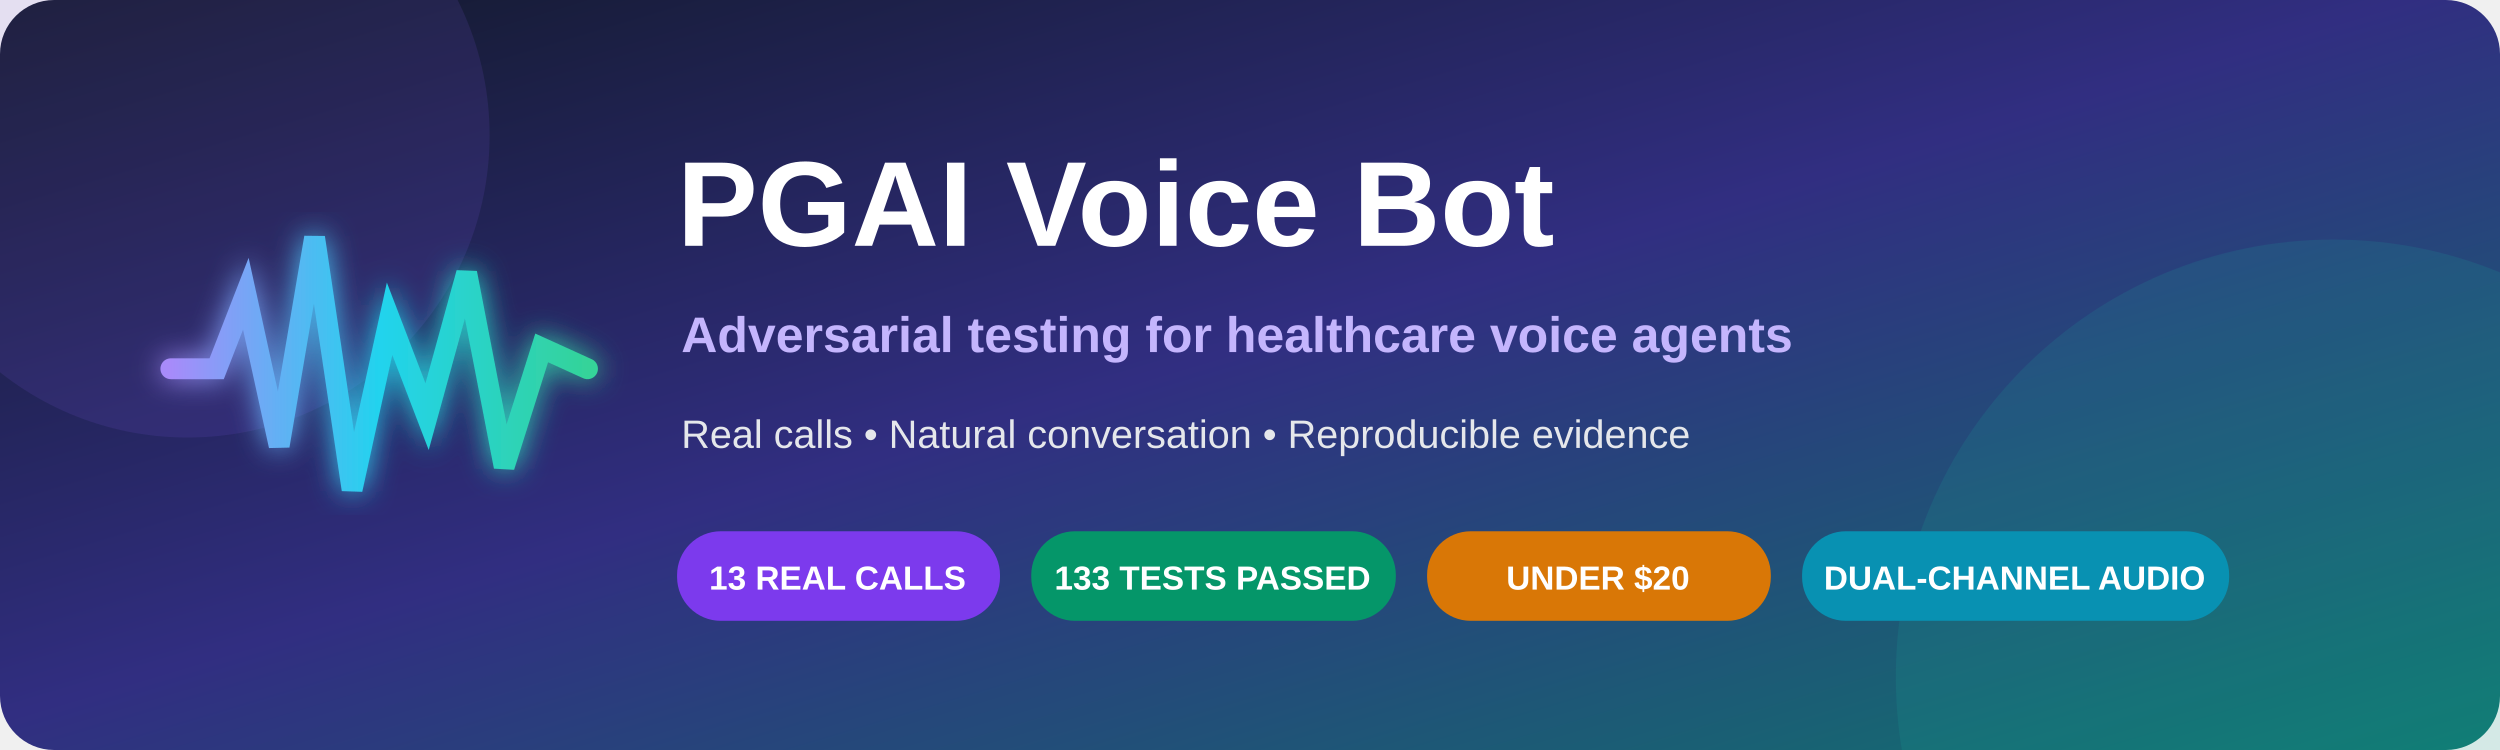
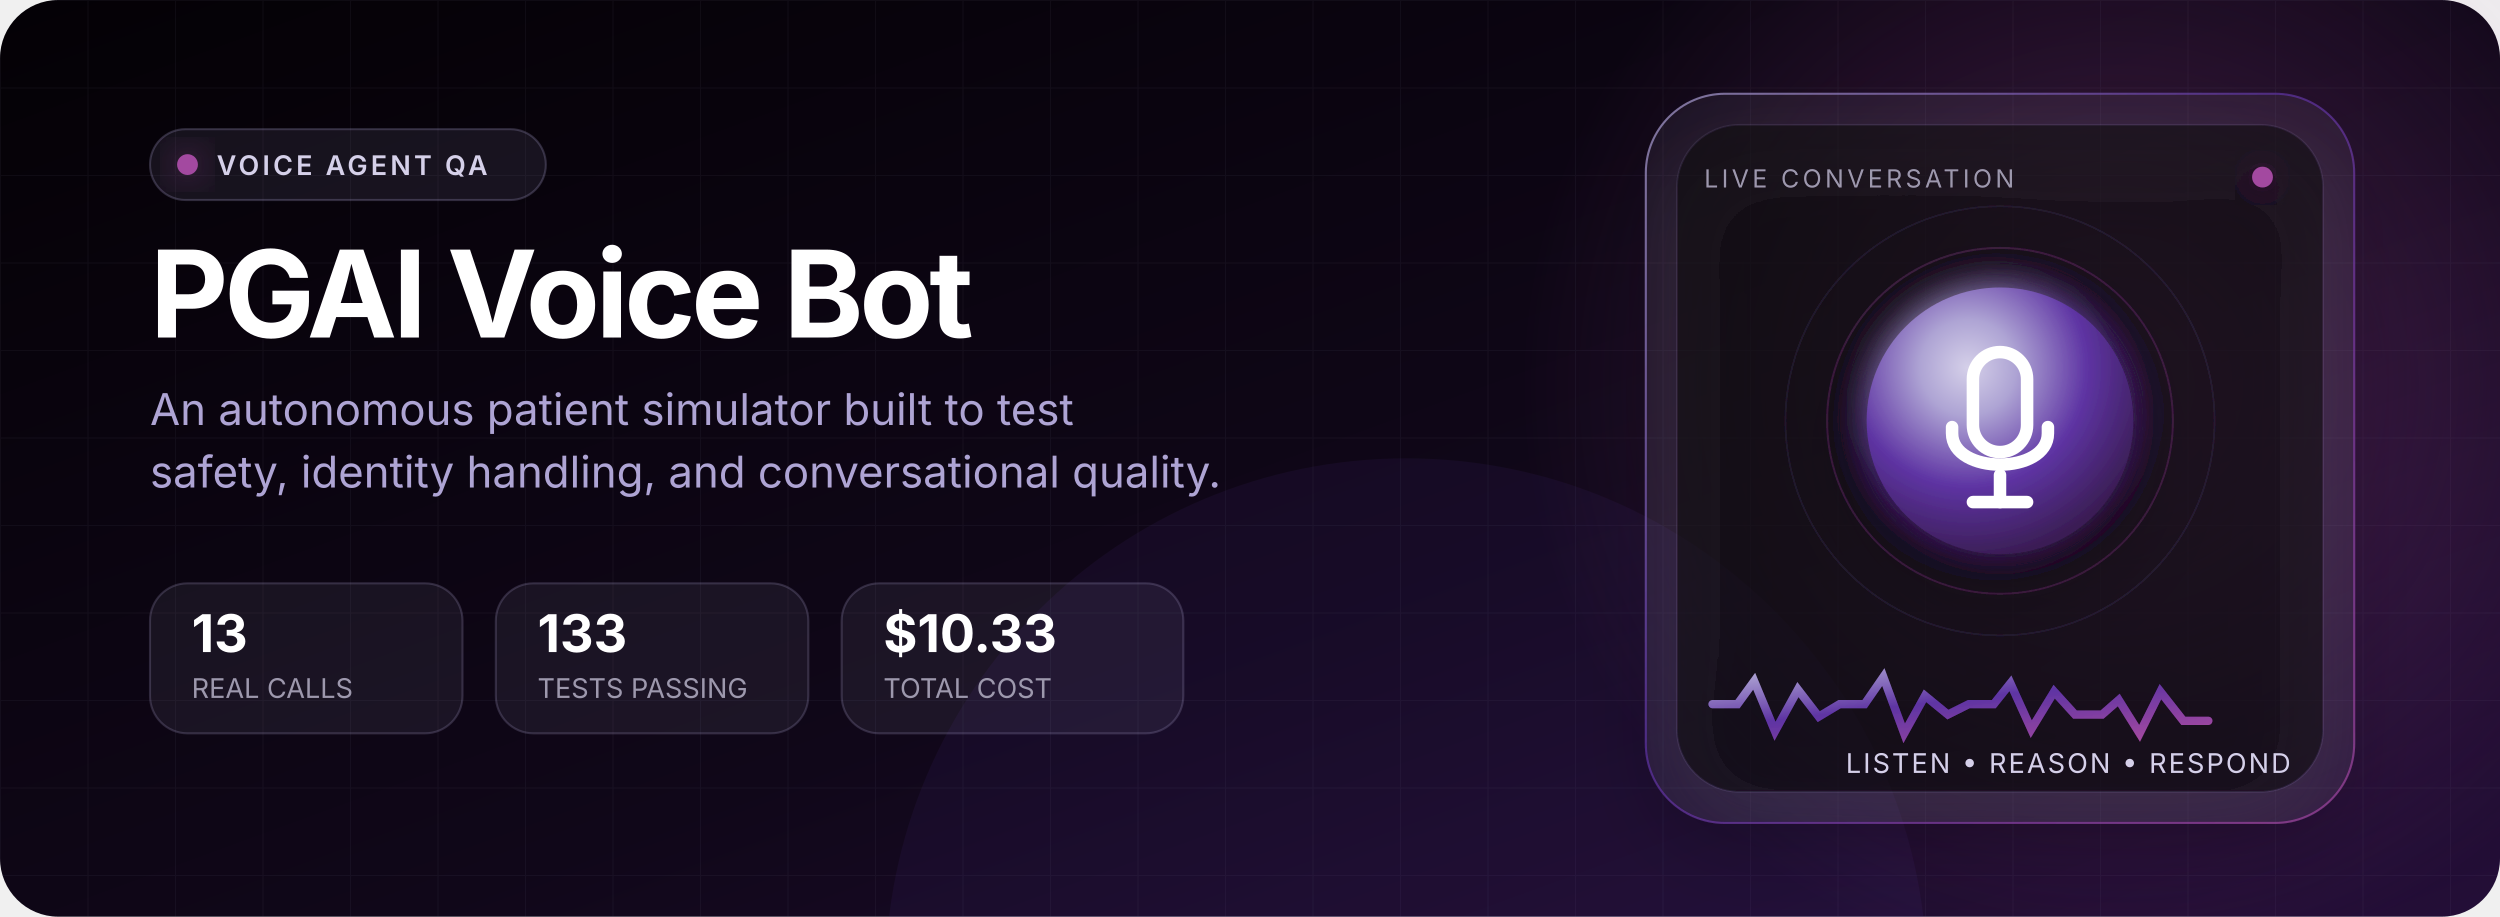
- <svg xmlns="http://www.w3.org/2000/svg" width="1200" height="360" viewBox="0 0 1200 360" role="img" aria-labelledby="title desc">
+ <svg xmlns="http://www.w3.org/2000/svg" width="1200" height="440" viewBox="0 0 1200 440" role="img" aria-labelledby="title description">
  <defs>
-     <linearGradient id="bg" x1="0" y1="0" x2="1" y2="1">
-       <stop offset="0" stop-color="#111827" />
-       <stop offset="0.48" stop-color="#312E81" />
-       <stop offset="1" stop-color="#0F766E" />
+     <linearGradient id="background" x1="0" y1="0" x2="1" y2="1">
+       <stop offset="0%" stop-color="#040105" />
+       <stop offset="58%" stop-color="#100719" />
+       <stop offset="100%" stop-color="#240E38" />
    </linearGradient>
-     <linearGradient id="wave" x1="0" y1="0" x2="1" y2="0">
-       <stop offset="0" stop-color="#A78BFA" />
-       <stop offset="0.5" stop-color="#22D3EE" />
-       <stop offset="1" stop-color="#34D399" />
+     <linearGradient id="neon" x1="0" y1="0" x2="1" y2="1">
+       <stop offset="0%" stop-color="#AEA4D4" />
+       <stop offset="45%" stop-color="#5E34A3" />
+       <stop offset="100%" stop-color="#A349A0" />
    </linearGradient>
-     <filter id="glow">
-       <feGaussianBlur stdDeviation="7" result="blur" />
+     <radialGradient id="orb" cx="38%" cy="30%" r="72%">
+       <stop offset="0%" stop-color="#D5D0E9" />
+       <stop offset="25%" stop-color="#AEA4D4" />
+       <stop offset="62%" stop-color="#5E34A3" />
+       <stop offset="100%" stop-color="#3A1D54" />
+     </radialGradient>
+     <radialGradient id="ambient">
+       <stop offset="0%" stop-color="#A349A0" stop-opacity=".34" />
+       <stop offset="100%" stop-color="#A349A0" stop-opacity="0" />
+     </radialGradient>
+     <pattern id="grid" width="42" height="42" patternUnits="userSpaceOnUse">
+       <path d="M42 0H0V42" fill="none" stroke="#AEA4D4" stroke-opacity=".055" />
+     </pattern>
+     <filter id="glow" x="-80%" y="-80%" width="260%" height="260%">
+       <feGaussianBlur stdDeviation="10" result="blur" />
      <feMerge>
        <feMergeNode in="blur" />
        <feMergeNode in="SourceGraphic" />
      </feMerge>
    </filter>
+     <filter id="softShadow" x="-30%" y="-30%" width="160%" height="180%">
+       <feDropShadow dx="0" dy="16" stdDeviation="20" flood-color="#000000" flood-opacity=".55" />
+     </filter>
  </defs>
-   <rect width="1200" height="360" rx="26" fill="url(#bg)" />
-   <circle cx="90" cy="65" r="145" fill="#8B5CF6" opacity=".12" />
-   <circle cx="1120" cy="325" r="210" fill="#14B8A6" opacity=".13" />
-   <g transform="translate(82 79)" fill="none" stroke="url(#wave)" stroke-width="10" stroke-linecap="round" filter="url(#glow)">
-     <path d="M0 98 L22 98 L36 62 L52 135 L69 35 L87 156 L105 74 L123 121 L142 52 L160 145 L178 88 L200 98" />
-   </g>
-   <g transform="translate(325 0)">
-     <text x="0" y="118" fill="#FFFFFF" font-family="Arial, Helvetica, sans-serif" font-size="58" font-weight="700">PGAI Voice Bot</text>
-     <text x="2" y="169" fill="#C4B5FD" font-family="Arial, Helvetica, sans-serif" font-size="24" font-weight="600">Adversarial testing for healthcare voice agents</text>
-     <text x="2" y="215" fill="#E5E7EB" font-family="Arial, Helvetica, sans-serif" font-size="19">Real calls • Natural conversation • Reproducible evidence</text>
-     <g transform="translate(0 255)">
-       <rect width="155" height="43" rx="21" fill="#7C3AED" />
-       <text x="77" y="28" text-anchor="middle" fill="#FFFFFF" font-family="Arial" font-size="16" font-weight="700">13 REAL CALLS</text>
-       <rect x="170" width="175" height="43" rx="21" fill="#059669" />
-       <text x="257" y="28" text-anchor="middle" fill="#FFFFFF" font-family="Arial" font-size="16" font-weight="700">133 TESTS PASSED</text>
-       <rect x="360" width="165" height="43" rx="21" fill="#D97706" />
-       <text x="442" y="28" text-anchor="middle" fill="#FFFFFF" font-family="Arial" font-size="16" font-weight="700">UNDER $20</text>
-       <rect x="540" width="205" height="43" rx="21" fill="#0891B2" />
-       <text x="642" y="28" text-anchor="middle" fill="#FFFFFF" font-family="Arial" font-size="16" font-weight="700">DUAL-CHANNEL AUDIO</text>
+   <rect width="1200" height="440" rx="28" fill="url(#background)" />
+   <rect width="1200" height="440" rx="28" fill="url(#grid)" />
+   <circle cx="1015" cy="185" r="285" fill="url(#ambient)" />
+   <circle cx="675" cy="470" r="250" fill="#5E34A3" opacity=".09" />
+   <g transform="translate(72 62)">
+     <rect width="190" height="34" rx="17" fill="#AEA4D4" fill-opacity=".10" stroke="#AEA4D4" stroke-opacity=".25" />
+     <circle cx="18" cy="17" r="5" fill="#A349A0" filter="url(#glow)" />
+     <text x="32" y="22" fill="#D5D0E9" font-family="Inter, Arial, sans-serif" font-size="13" font-weight="600" letter-spacing="1.5">
+       VOICE AGENT QA
+     </text>
+     <text x="0" y="100" fill="#FFFFFF" font-family="Inter, Arial, sans-serif" font-size="58" font-weight="750" letter-spacing="-2">
+       PGAI Voice Bot
+     </text>
+     <text x="0" y="142" fill="#AEA4D4" font-family="Inter, Arial, sans-serif" font-size="21">
+       An autonomous patient simulator built to test
+     </text>
+     <text x="0" y="172" fill="#AEA4D4" font-family="Inter, Arial, sans-serif" font-size="21">
+       safety, identity handling, and conversational quality.
+     </text>
+     <g transform="translate(0 218)">
+       <rect width="150" height="72" rx="18" fill="#D5D0E9" fill-opacity=".07" stroke="#AEA4D4" stroke-opacity=".22" />
+       <text x="20" y="33" fill="#FFFFFF" font-family="Inter, Arial, sans-serif" font-size="25" font-weight="700">13</text>
+       <text x="20" y="55" fill="#9D98AD" font-family="Inter, Arial, sans-serif" font-size="13">REAL CALLS</text>
+       <rect x="166" width="150" height="72" rx="18" fill="#D5D0E9" fill-opacity=".07" stroke="#AEA4D4" stroke-opacity=".22" />
+       <text x="186" y="33" fill="#FFFFFF" font-family="Inter, Arial, sans-serif" font-size="25" font-weight="700">133</text>
+       <text x="186" y="55" fill="#9D98AD" font-family="Inter, Arial, sans-serif" font-size="13">TESTS PASSING</text>
+       <rect x="332" width="164" height="72" rx="18" fill="#D5D0E9" fill-opacity=".07" stroke="#AEA4D4" stroke-opacity=".22" />
+       <text x="352" y="33" fill="#FFFFFF" font-family="Inter, Arial, sans-serif" font-size="25" font-weight="700">$10.33</text>
+       <text x="352" y="55" fill="#9D98AD" font-family="Inter, Arial, sans-serif" font-size="13">TOTAL COST</text>
    </g>
  </g>
+   <g transform="translate(790 45)" filter="url(#softShadow)">
+     <rect width="340" height="350" rx="38" fill="#D5D0E9" fill-opacity=".055" stroke="url(#neon)" stroke-opacity=".7" />
+     <rect x="15" y="15" width="310" height="320" rx="30" fill="#040105" fill-opacity=".52" stroke="#AEA4D4" stroke-opacity=".12" />
+     <text x="28" y="45" fill="#9D98AD" font-family="Inter, Arial, sans-serif" font-size="12" letter-spacing="1.6">
+       LIVE CONVERSATION
+     </text>
+     <circle cx="296" cy="40" r="5" fill="#A349A0" filter="url(#glow)" />
+     <circle cx="170" cy="157" r="103" fill="none" stroke="#AEA4D4" stroke-opacity=".09" />
+     <circle cx="170" cy="157" r="83" fill="none" stroke="#A349A0" stroke-opacity=".23" />
+     <circle cx="170" cy="157" r="64" fill="url(#orb)" filter="url(#glow)" />
+     <g transform="translate(145 124)" fill="none" stroke="#FFFFFF" stroke-width="6" stroke-linecap="round">
+       <rect x="12" width="26" height="48" rx="13" />
+       <path d="M2 36v3c0 20 46 20 46 0v-3" />
+       <path d="M25 59v13" />
+       <path d="M12 72h26" />
+     </g>
+     <g transform="translate(32 276)" fill="none" stroke="url(#neon)" stroke-width="4" stroke-linecap="round">
+       <path d="M0 17h12l8-11 10 24 11-20 10 13 10-6h12l9-13 10 27 10-18 11 9 10-5h12l8-10 10 22 11-18 10 11h13l8-7 10 16 10-20 11 14h12" />
+     </g>
+     <text x="96" y="326" fill="#D5D0E9" font-family="Inter, Arial, sans-serif" font-size="13" letter-spacing="1">
+       LISTEN • REASON • RESPOND
+     </text>
+   </g>
</svg>
